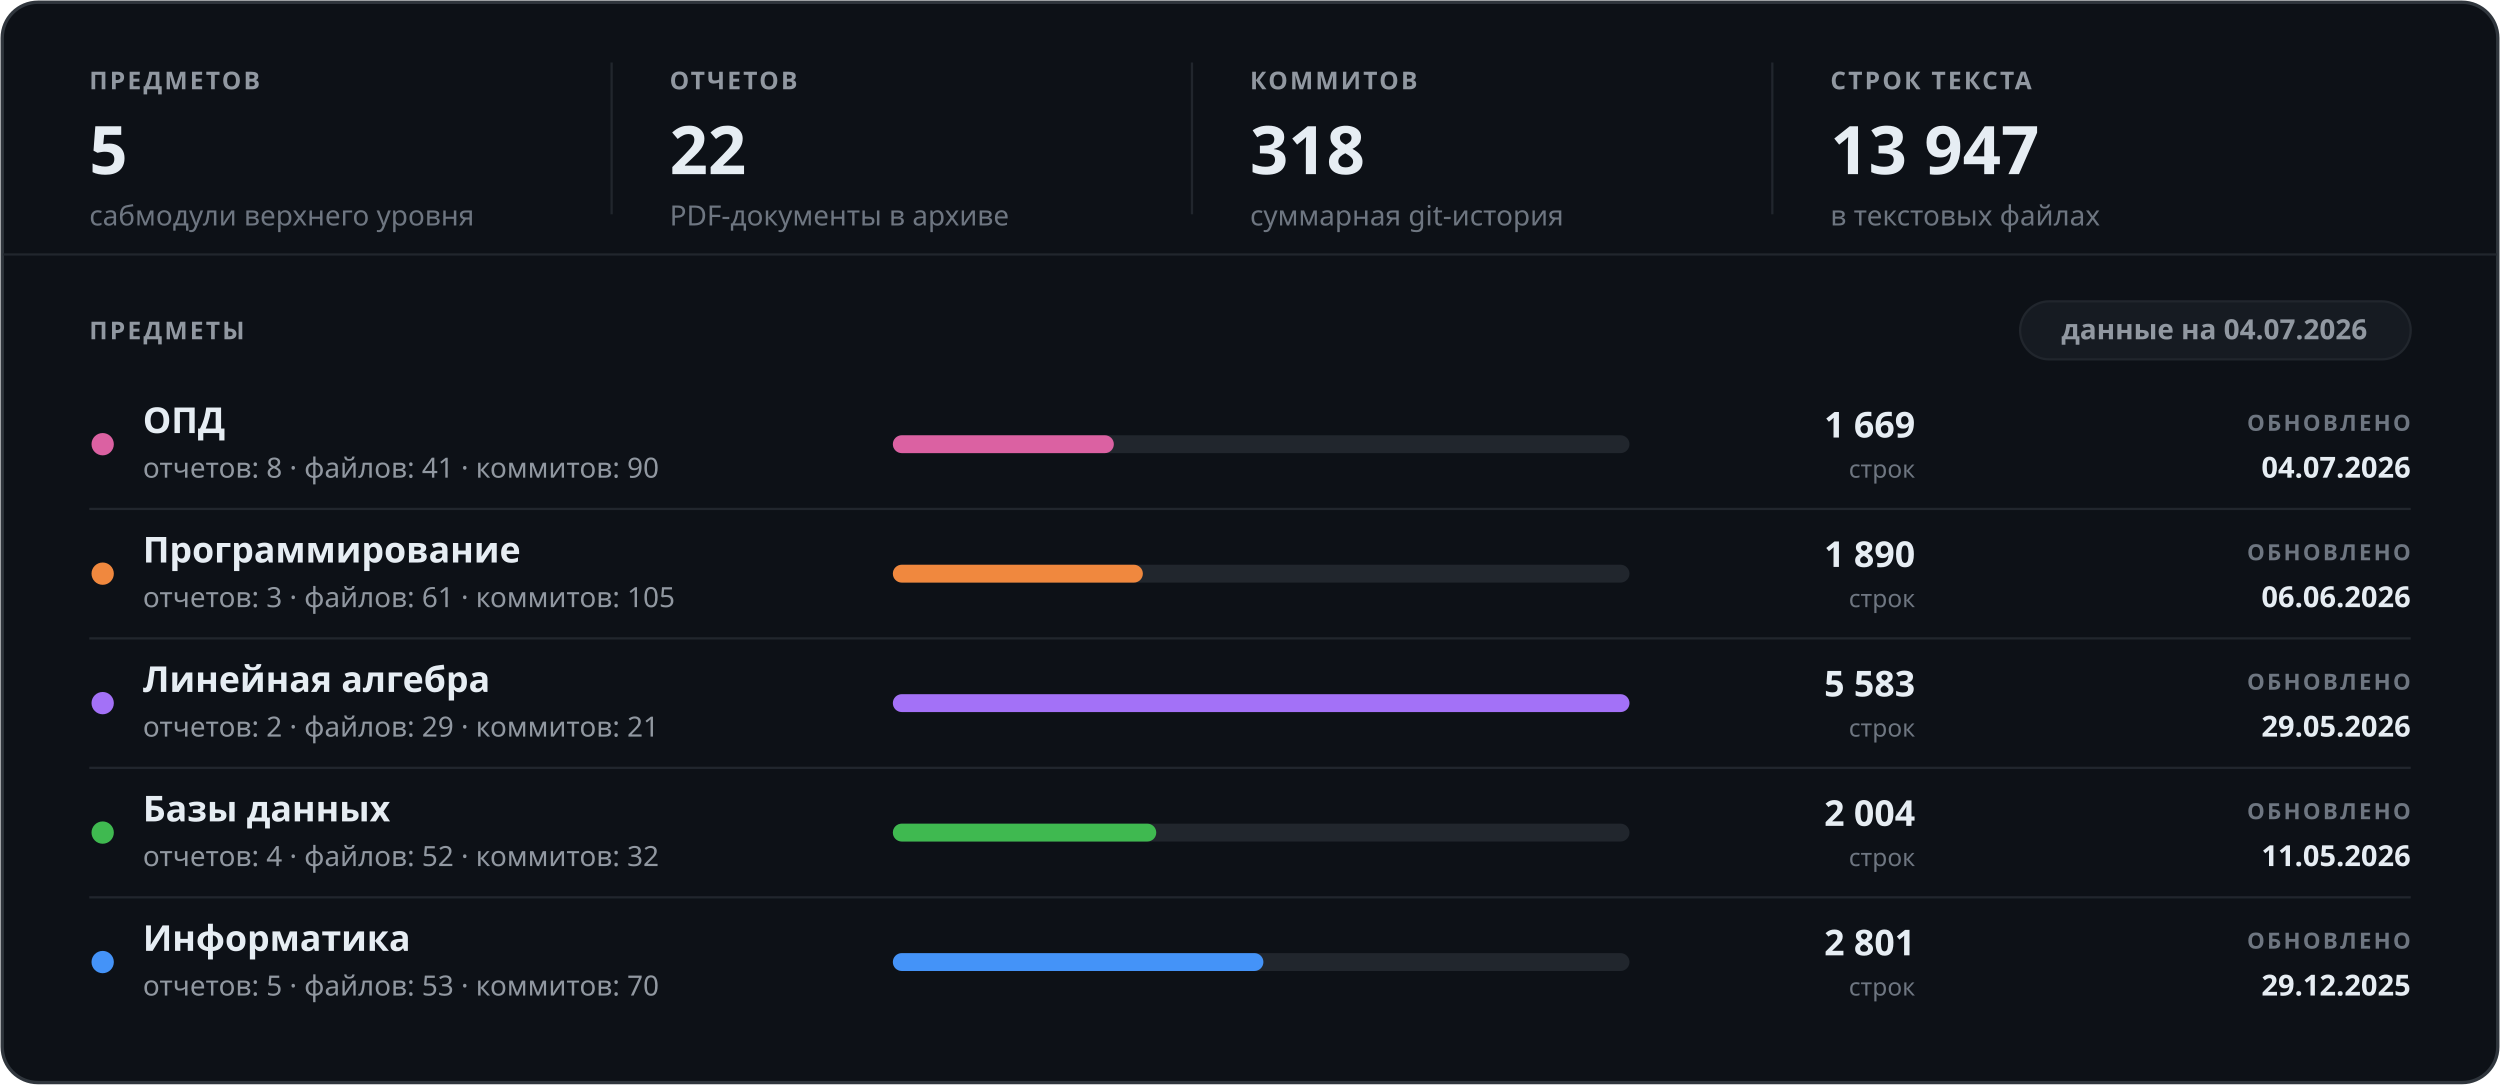
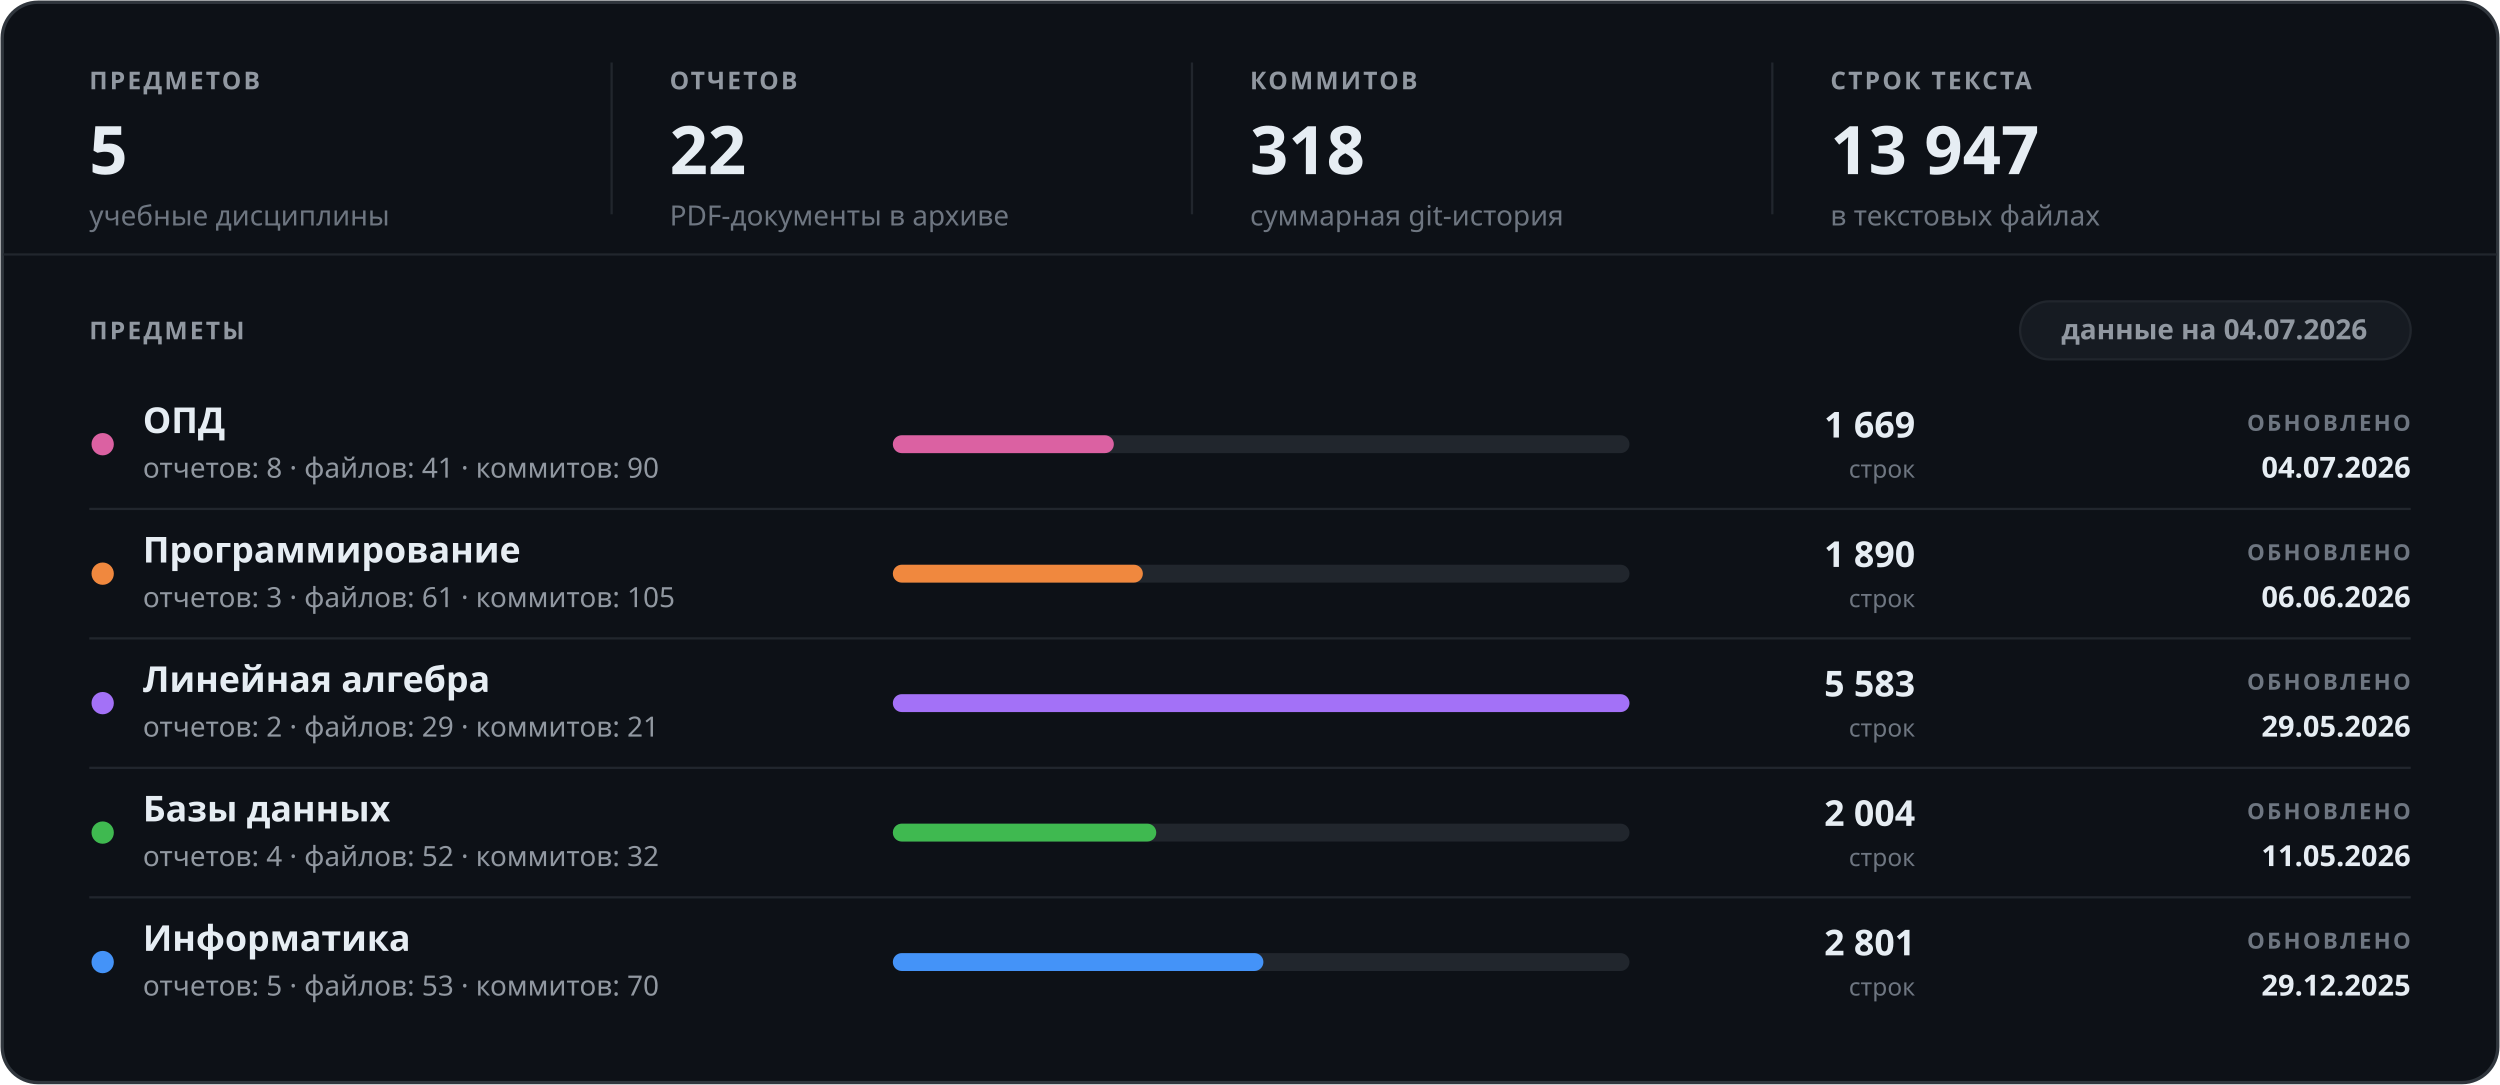
<svg xmlns="http://www.w3.org/2000/svg" width="1120" height="486" viewBox="0 0 1120 486" role="img" aria-labelledby="title desc">
  <style>
    text { font-family: -apple-system, BlinkMacSystemFont, 'Segoe UI', 'Noto Sans', Helvetica, Arial, sans-serif; }
    .title { font-size: 24px; font-weight: 800; fill: #E6EDF3; }
    .subtitle { font-size: 14px; font-weight: 500; fill: #9198A1; }
    .badge-text { font-size: 12.5px; font-weight: 600; fill: #9198A1; }
    .kpi-label { font-size: 11px; font-weight: 700; letter-spacing: 1px; fill: #9198A1; }
    .kpi-value { font-size: 30px; font-weight: 800; fill: #E6EDF3; }
    .kpi-note { font-size: 12.5px; font-weight: 500; fill: #6E7681; }
    .section-label { font-size: 11px; font-weight: 700; letter-spacing: 1px; fill: #9198A1; }
    .row-title { font-size: 16px; font-weight: 700; fill: #E6EDF3; }
    .row-meta { font-size: 12.5px; font-weight: 500; fill: #9198A1; }
    .row-number { font-size: 16px; font-weight: 700; fill: #E6EDF3; }
    .row-unit { font-size: 11px; font-weight: 500; fill: #6E7681; }
    .row-date-label { font-size: 10px; font-weight: 600; letter-spacing: 1px; fill: #6E7681; }
    .row-date { font-size: 13px; font-weight: 600; fill: #E6EDF3; }
    .axis-label { font-size: 11px; font-weight: 500; fill: #6E7681; }
    .count { font-size: 12px; font-weight: 600; fill: #9198A1; }
    .count-zero { font-size: 12px; font-weight: 600; fill: #6E7681; }
    .month { font-size: 11.5px; font-weight: 500; fill: #9198A1; }
    .legend { font-size: 12.5px; font-weight: 600; fill: #9198A1; }
  </style>
  <rect x="1" y="1" width="1118" height="484" rx="16" fill="#0D1117" stroke="#30363D" stroke-width="1.5" />
  <text x="40" y="40" class="kpi-label">ПРЕДМЕТОВ</text>
  <text x="40" y="78" class="kpi-value">5</text>
-   <text x="40" y="101" class="kpi-note">сабмодули верхнего уровня</text>
+   <text x="40" y="101" class="kpi-note">учебные дисциплины</text>
  <line x1="274" y1="28" x2="274" y2="96" stroke="#21262D" stroke-width="1" />
  <text x="300" y="40" class="kpi-label">ОТЧЕТОВ</text>
  <text x="300" y="78" class="kpi-value">22</text>
  <text x="300" y="101" class="kpi-note">PDF-документы в архиве</text>
  <line x1="534" y1="28" x2="534" y2="96" stroke="#21262D" stroke-width="1" />
  <text x="560" y="40" class="kpi-label">КОММИТОВ</text>
  <text x="560" y="78" class="kpi-value">318</text>
  <text x="560" y="101" class="kpi-note">суммарная git-история</text>
  <line x1="794" y1="28" x2="794" y2="96" stroke="#21262D" stroke-width="1" />
  <text x="820" y="40" class="kpi-label">СТРОК ТЕКСТА</text>
  <text x="820" y="78" class="kpi-value">13 947</text>
  <text x="820" y="101" class="kpi-note">в текстовых файлах</text>
  <line x1="1.5" y1="114" x2="1118.5" y2="114" stroke="#21262D" stroke-width="1" />
  <text x="40" y="152" class="section-label">ПРЕДМЕТЫ</text>
  <rect x="905" y="135" width="175" height="26" rx="13" fill="#161B22" stroke="#21262D" stroke-width="1" />
  <text x="992" y="152" class="badge-text" text-anchor="middle">данные на 04.07.2026</text>
  <circle cx="46" cy="199" r="5" fill="#DB61A2" />
  <text x="64" y="194" class="row-title">ОПД</text>
  <text x="64" y="214" class="row-meta">отчетов: 8 · файлов: 41 · коммитов: 90</text>
  <rect x="400" y="195" width="330" height="8" rx="4" fill="#21262D" />
  <rect x="400" y="195" width="99" height="8" rx="4" fill="#DB61A2" />
  <text x="858" y="196" class="row-number" text-anchor="end">1 669</text>
  <text x="858" y="214" class="row-unit" text-anchor="end">строк</text>
  <text x="1080" y="193" class="row-date-label" text-anchor="end">ОБНОВЛЕНО</text>
  <text x="1080" y="214" class="row-date" text-anchor="end">04.07.2026</text>
  <line x1="40" y1="228" x2="1080" y2="228" stroke="#21262D" stroke-width="1" />
  <circle cx="46" cy="257" r="5" fill="#F0883E" />
  <text x="64" y="252" class="row-title">Программирование</text>
  <text x="64" y="272" class="row-meta">отчетов: 3 · файлов: 61 · коммитов: 105</text>
  <rect x="400" y="253" width="330" height="8" rx="4" fill="#21262D" />
  <rect x="400" y="253" width="112" height="8" rx="4" fill="#F0883E" />
  <text x="858" y="254" class="row-number" text-anchor="end">1 890</text>
  <text x="858" y="272" class="row-unit" text-anchor="end">строк</text>
  <text x="1080" y="251" class="row-date-label" text-anchor="end">ОБНОВЛЕНО</text>
  <text x="1080" y="272" class="row-date" text-anchor="end">06.06.2026</text>
  <line x1="40" y1="286" x2="1080" y2="286" stroke="#21262D" stroke-width="1" />
  <circle cx="46" cy="315" r="5" fill="#A371F7" />
  <text x="64" y="310" class="row-title">Линейная алгебра</text>
  <text x="64" y="330" class="row-meta">отчетов: 2 · файлов: 29 · коммитов: 21</text>
  <rect x="400" y="311" width="330" height="8" rx="4" fill="#21262D" />
  <rect x="400" y="311" width="330" height="8" rx="4" fill="#A371F7" />
  <text x="858" y="312" class="row-number" text-anchor="end">5 583</text>
  <text x="858" y="330" class="row-unit" text-anchor="end">строк</text>
  <text x="1080" y="309" class="row-date-label" text-anchor="end">ОБНОВЛЕНО</text>
  <text x="1080" y="330" class="row-date" text-anchor="end">29.05.2026</text>
  <line x1="40" y1="344" x2="1080" y2="344" stroke="#21262D" stroke-width="1" />
  <circle cx="46" cy="373" r="5" fill="#3FB950" />
  <text x="64" y="368" class="row-title">Базы данных</text>
  <text x="64" y="388" class="row-meta">отчетов: 4 · файлов: 52 · коммитов: 32</text>
  <rect x="400" y="369" width="330" height="8" rx="4" fill="#21262D" />
  <rect x="400" y="369" width="118" height="8" rx="4" fill="#3FB950" />
  <text x="858" y="370" class="row-number" text-anchor="end">2 004</text>
  <text x="858" y="388" class="row-unit" text-anchor="end">строк</text>
  <text x="1080" y="367" class="row-date-label" text-anchor="end">ОБНОВЛЕНО</text>
  <text x="1080" y="388" class="row-date" text-anchor="end">11.05.2026</text>
  <line x1="40" y1="402" x2="1080" y2="402" stroke="#21262D" stroke-width="1" />
  <circle cx="46" cy="431" r="5" fill="#4493F8" />
  <text x="64" y="426" class="row-title">Информатика</text>
  <text x="64" y="446" class="row-meta">отчетов: 5 · файлов: 53 · коммитов: 70</text>
  <rect x="400" y="427" width="330" height="8" rx="4" fill="#21262D" />
  <rect x="400" y="427" width="166" height="8" rx="4" fill="#4493F8" />
  <text x="858" y="428" class="row-number" text-anchor="end">2 801</text>
  <text x="858" y="446" class="row-unit" text-anchor="end">строк</text>
  <text x="1080" y="425" class="row-date-label" text-anchor="end">ОБНОВЛЕНО</text>
  <text x="1080" y="446" class="row-date" text-anchor="end">29.12.2025</text>
</svg>
